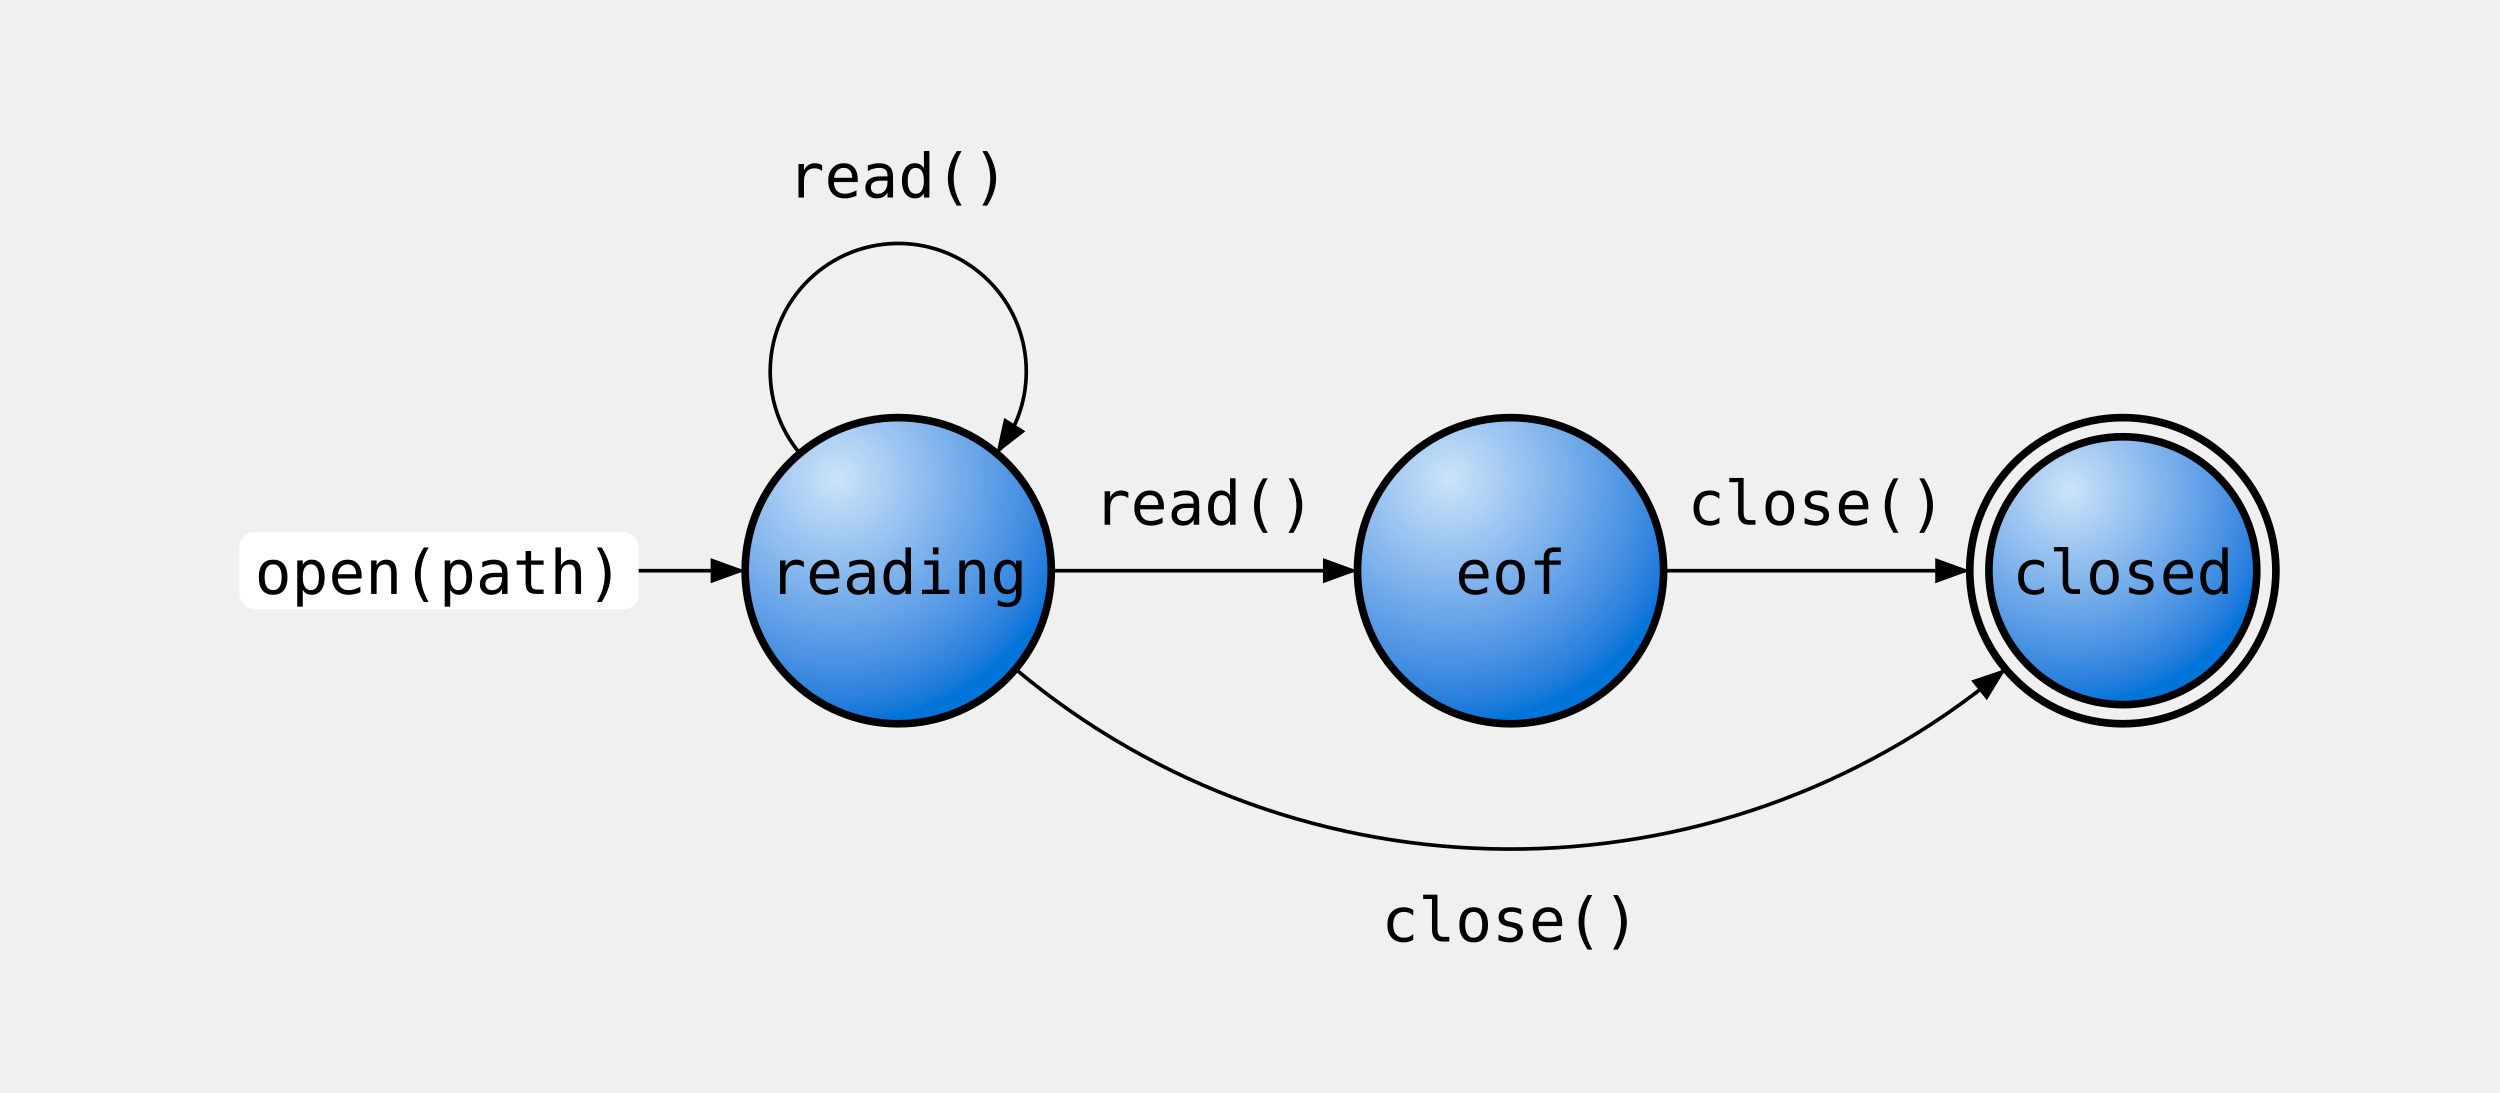
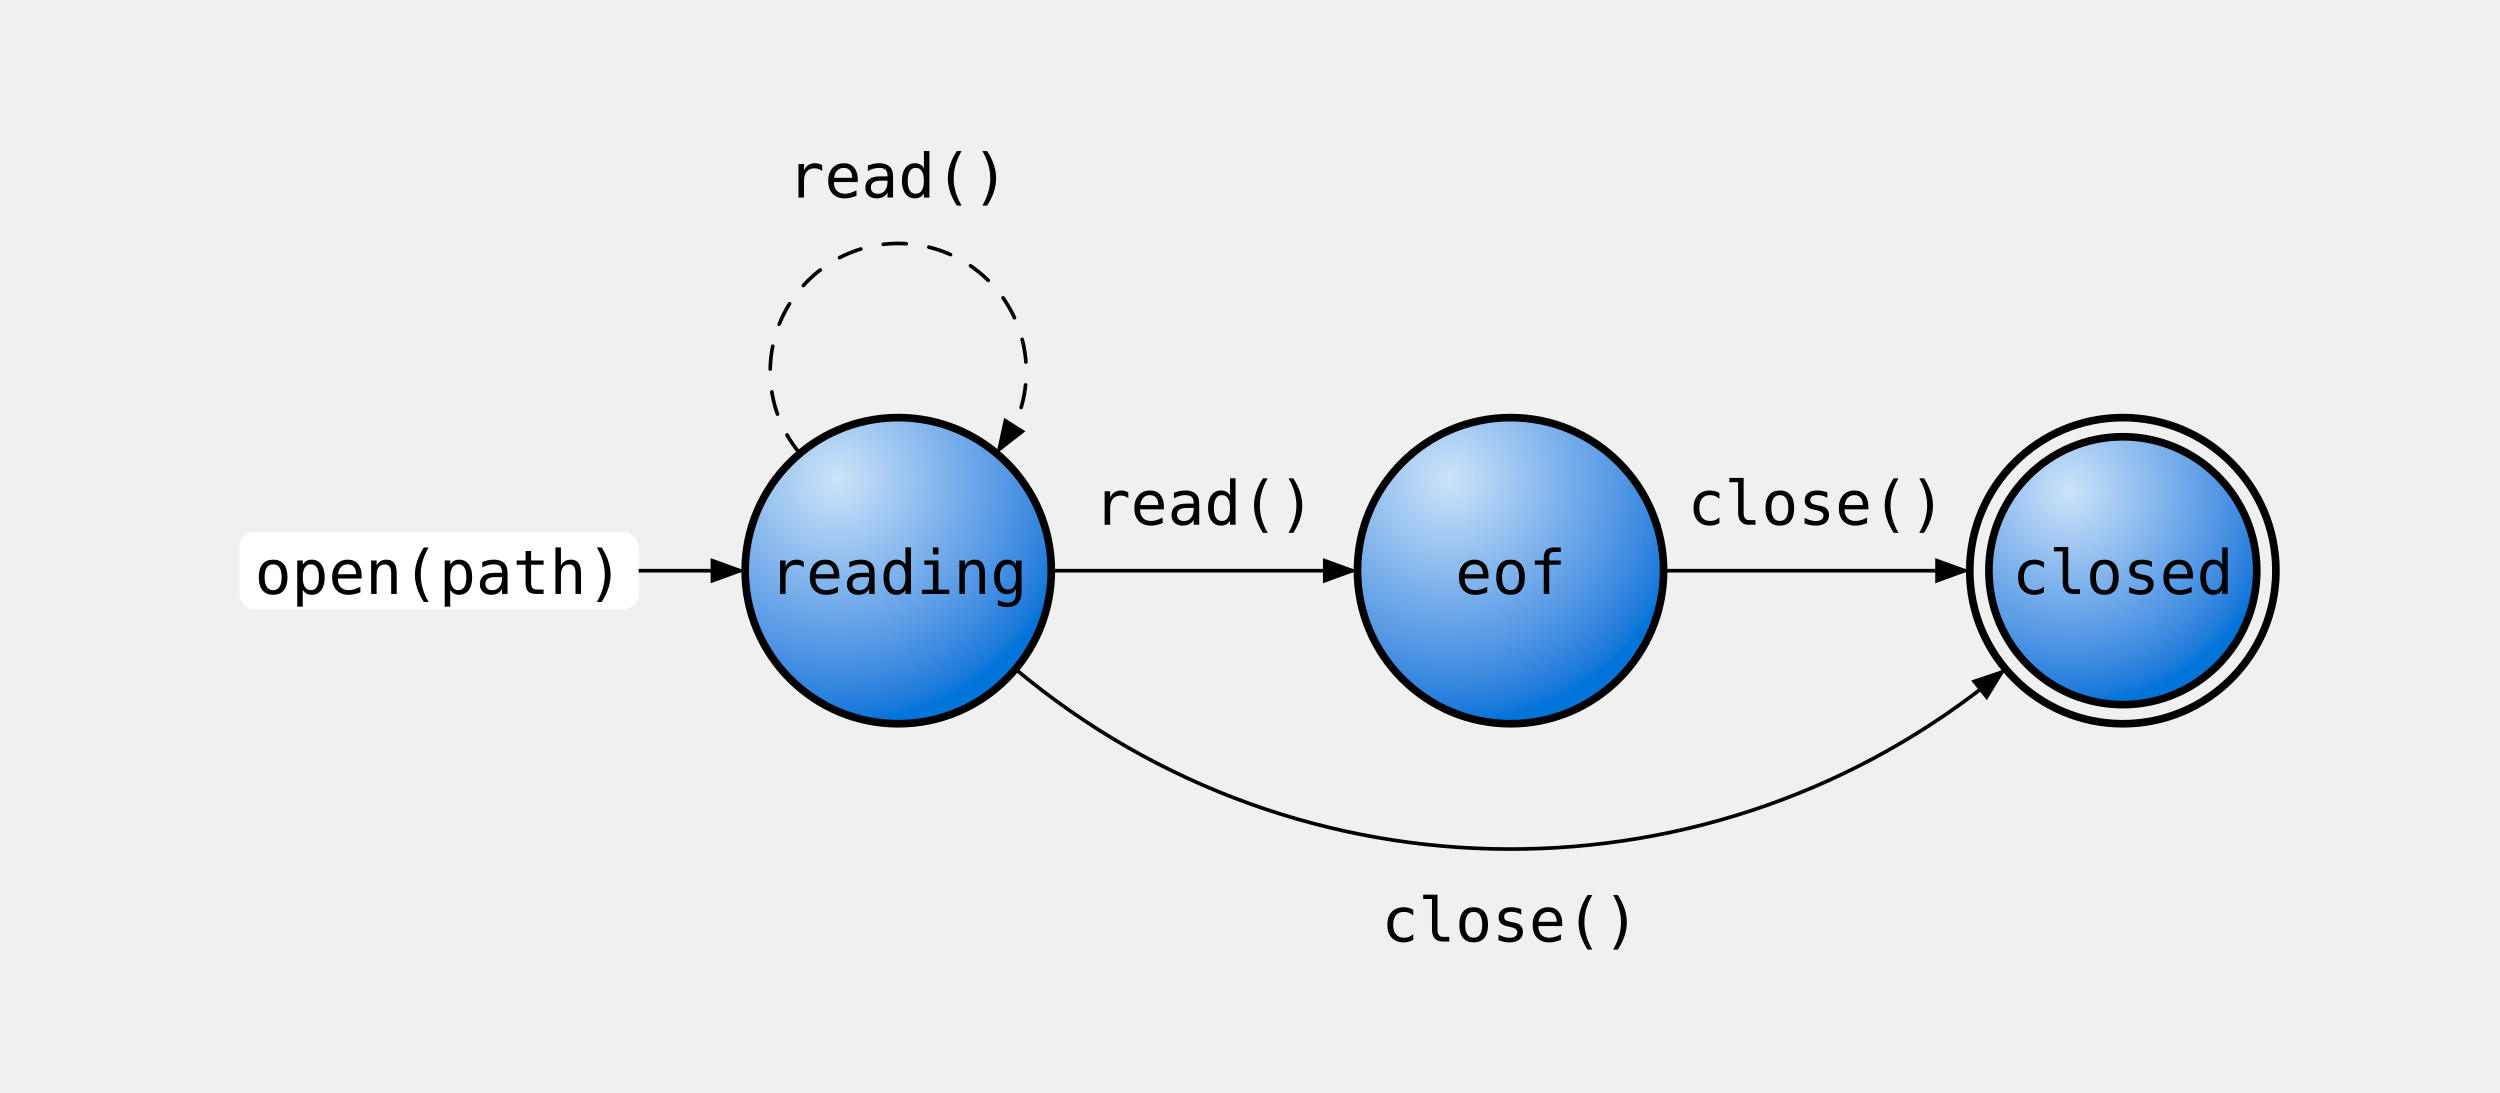
<svg xmlns="http://www.w3.org/2000/svg" xmlns:xlink="http://www.w3.org/1999/xlink" class="typst-doc" viewBox="0 0 587.951 256.94" width="587.951pt" height="256.94pt">
  <g>
    <g transform="translate(11 11)">
      <g class="typst-group">
        <g>
          <g transform="translate(148.9345 61.82622)">
            <g class="typst-group">
              <g transform="matrix(1.8 0 0 1.8 -107.2328 -44.51487)">
                <g transform="translate(0 0)">
                  <g class="typst-group">
                    <g>
                      <g transform="translate(0 0)">
                        <g class="typst-group">
                          <g>
                            <g transform="translate(28.08203 58.83471)">
                              <path class="typst-shape" fill="none" stroke="#000000" stroke-width="0.48" stroke-linecap="round" stroke-linejoin="miter" stroke-miterlimit="4" d="M 0 0 C 0 0 39.298 0 39.298 0 " />
                            </g>
                            <g transform="translate(63.57151 57.19301)">
                              <g class="typst-group">
                                <g>
                                  <g transform="translate(0 0)">
                                    <path class="typst-shape" fill="#000000" d="M 0 3.283 C 0 3.283 4.511 1.642 4.511 1.642 C 4.511 1.642 0 0 0 0 " />
                                  </g>
                                </g>
                              </g>
                            </g>
                            <g transform="translate(0 0)">
                              <g class="typst-group">
                                <g>
                                  <g transform="translate(-0.0000000152425 51.79564)">
                                    <g class="typst-group">
                                      <g>
                                        <g transform="translate(2 2)">
                                          <g class="typst-group">
                                            <g>
                                              <g transform="translate(-0 -0)">
                                                <path class="typst-shape" fill="#ffffff" d="M 0 2 C 0 0.895 0.895 0 2 0 L 50.164 0 C 51.269 0 52.164 0.895 52.164 2 L 52.164 8.078 C 52.164 9.183 51.269 10.078 50.164 10.078 L 2 10.078 C 0.895 10.078 0 9.183 0 8.078 Z " />
                                              </g>
                                              <g transform="translate(2 8.078125)">
                                                <g class="typst-text" transform="scale(1, -1)">
                                                  <use xlink:href="#gDB67CC799B65CF74F6FBBDD0A815E5F1" x="0" fill="#000000" />
                                                  <use xlink:href="#g7518D6E332786E9D0765B316DF5F58B2" x="4.816" fill="#000000" />
                                                  <use xlink:href="#gBAA9D3EC312D8A3ED0BD3BEBC06130DA" x="9.633" fill="#000000" />
                                                  <use xlink:href="#g82A8CBCB303FE416465246ACEA23EC78" x="14.449" fill="#000000" />
                                                  <use xlink:href="#g429F5CF2154CD8A088CCFB4A1DFCF715" x="19.266" fill="#000000" />
                                                  <use xlink:href="#g7518D6E332786E9D0765B316DF5F58B2" x="24.082" fill="#000000" />
                                                  <use xlink:href="#g2C68F359ACA6A387A16415F2380D1134" x="28.898" fill="#000000" />
                                                  <use xlink:href="#g8EBA4E3BAF101C5B460B5363DFB907D7" x="33.715" fill="#000000" />
                                                  <use xlink:href="#g4A84CD2714612B36148FB86B8F719C85" x="38.531" fill="#000000" />
                                                  <use xlink:href="#g98EA37BC9D6ADBD7D77735F8E246202A" x="43.348" fill="#000000" />
                                                </g>
                                              </g>
                                            </g>
                                          </g>
                                        </g>
                                      </g>
                                    </g>
                                  </g>
                                </g>
                              </g>
                            </g>
                            <g transform="translate(108.082 58.83471)">
                              <g class="typst-group">
                                <g>
                                  <g transform="translate(0 0)">
                                    <path class="typst-shape" fill="none" stroke="#000000" stroke-width="0.48" stroke-linecap="round" stroke-linejoin="miter" stroke-miterlimit="4" d="M 0 0 C 0 0 39.298 0 39.298 0 " />
                                  </g>
                                </g>
                              </g>
                            </g>
                            <g transform="translate(143.5715 57.19301)">
                              <g class="typst-group">
                                <g>
                                  <g transform="translate(0 0)">
                                    <path class="typst-shape" fill="#000000" d="M 0 3.283 C 0 3.283 4.511 1.642 4.511 1.642 C 4.511 1.642 0 0 0 0 " />
                                  </g>
                                </g>
                              </g>
                            </g>
                            <g transform="translate(0 0)">
                              <g class="typst-group">
                                <g>
                                  <g transform="translate(109.6328 42.75658)">
                                    <g class="typst-group">
                                      <g>
                                        <g transform="translate(2 2)">
                                          <g class="typst-group">
                                            <g>
                                              <g transform="translate(2 8.078125)">
                                                <g class="typst-text" transform="scale(1, -1)">
                                                  <use xlink:href="#gA5278A98E119E1C03E9DA8AF4D7267F7" x="0" fill="#000000" />
                                                  <use xlink:href="#gBAA9D3EC312D8A3ED0BD3BEBC06130DA" x="4.816" fill="#000000" />
                                                  <use xlink:href="#g2C68F359ACA6A387A16415F2380D1134" x="9.633" fill="#000000" />
                                                  <use xlink:href="#gCDF3175143BF227E404C4629B0606C03" x="14.449" fill="#000000" />
                                                  <use xlink:href="#g429F5CF2154CD8A088CCFB4A1DFCF715" x="19.266" fill="#000000" />
                                                  <use xlink:href="#g98EA37BC9D6ADBD7D77735F8E246202A" x="24.082" fill="#000000" />
                                                </g>
                                              </g>
                                            </g>
                                          </g>
                                        </g>
                                      </g>
                                    </g>
                                  </g>
                                </g>
                              </g>
                            </g>
                            <g transform="translate(188.082 58.83471)">
                              <g class="typst-group">
                                <g>
                                  <g transform="translate(0 0)">
                                    <path class="typst-shape" fill="none" stroke="#000000" stroke-width="0.48" stroke-linecap="round" stroke-linejoin="miter" stroke-miterlimit="4" d="M 0 0 C 0 0 39.298 0 39.298 0 " />
                                  </g>
                                </g>
                              </g>
                            </g>
                            <g transform="translate(223.5715 57.19301)">
                              <g class="typst-group">
                                <g>
                                  <g transform="translate(0 0)">
                                    <path class="typst-shape" fill="#000000" d="M 0 3.283 C 0 3.283 4.511 1.642 4.511 1.642 C 4.511 1.642 0 0 0 0 " />
                                  </g>
                                </g>
                              </g>
                            </g>
                            <g transform="translate(0 0)">
                              <g class="typst-group">
                                <g>
                                  <g transform="translate(187.2246 42.75658)">
                                    <g class="typst-group">
                                      <g>
                                        <g transform="translate(2 2)">
                                          <g class="typst-group">
                                            <g>
                                              <g transform="translate(2 8.078125)">
                                                <g class="typst-text" transform="scale(1, -1)">
                                                  <use xlink:href="#g75DDDB913E4769B9264A100074416C5E" x="0" fill="#000000" />
                                                  <use xlink:href="#g430402DF2C9B59CE19B6A20E0974C3D2" x="4.816" fill="#000000" />
                                                  <use xlink:href="#gDB67CC799B65CF74F6FBBDD0A815E5F1" x="9.633" fill="#000000" />
                                                  <use xlink:href="#g5C55E275A79B3209E010CDDC9392853B" x="14.449" fill="#000000" />
                                                  <use xlink:href="#gBAA9D3EC312D8A3ED0BD3BEBC06130DA" x="19.266" fill="#000000" />
                                                  <use xlink:href="#g429F5CF2154CD8A088CCFB4A1DFCF715" x="24.082" fill="#000000" />
                                                  <use xlink:href="#g98EA37BC9D6ADBD7D77735F8E246202A" x="28.898" fill="#000000" />
                                                </g>
                                              </g>
                                            </g>
                                          </g>
                                        </g>
                                      </g>
                                    </g>
                                  </g>
                                </g>
                              </g>
                            </g>
                            <g transform="translate(71.35218 16.07811)">
                              <g class="typst-group">
                                <g>
                                  <g transform="translate(0 0)">
-                                     <path class="typst-shape" fill="none" stroke="#000000" stroke-width="0.48" stroke-linecap="round" stroke-linejoin="miter" stroke-miterlimit="4" d="M 3.914 27.483 C -1.724 20.764 -1.215 10.831 5.08 4.723 C 5.08 4.723 5.08 4.723 5.08 4.723 C 11.376 -1.385 21.32 -1.594 27.866 4.245 C 27.866 4.245 27.866 4.245 27.866 4.245 C 34.412 10.083 35.337 19.987 29.985 26.937 " />
+                                     <path class="typst-shape" fill="none" stroke="#000000" stroke-width="0.48" stroke-linecap="round" stroke-linejoin="miter" stroke-miterlimit="4" stroke-dashoffset="0" stroke-dasharray="3 3" d="M 3.914 27.483 C -1.724 20.764 -1.215 10.831 5.08 4.723 C 5.08 4.723 5.08 4.723 5.08 4.723 C 11.376 -1.385 21.32 -1.594 27.866 4.245 C 27.866 4.245 27.866 4.245 27.866 4.245 C 34.412 10.083 35.337 19.987 29.985 26.937 " />
                                  </g>
                                </g>
                              </g>
                            </g>
                            <g transform="translate(100.8978 38.87128)">
                              <g class="typst-group">
                                <g>
                                  <g transform="translate(0 0)">
                                    <path class="typst-shape" fill="#000000" d="M 1.021 0 C 1.021 0 0 4.69 0 4.69 C 0 4.69 3.797 1.753 3.797 1.753 " />
                                  </g>
                                </g>
                              </g>
                            </g>
                            <g transform="translate(0 0)">
                              <g class="typst-group">
                                <g>
                                  <g transform="translate(69.63281 -0.0000000493825)">
                                    <g class="typst-group">
                                      <g>
                                        <g transform="translate(2 2)">
                                          <g class="typst-group">
                                            <g>
                                              <g transform="translate(2 8.078125)">
                                                <g class="typst-text" transform="scale(1, -1)">
                                                  <use xlink:href="#gA5278A98E119E1C03E9DA8AF4D7267F7" x="0" fill="#000000" />
                                                  <use xlink:href="#gBAA9D3EC312D8A3ED0BD3BEBC06130DA" x="4.816" fill="#000000" />
                                                  <use xlink:href="#g2C68F359ACA6A387A16415F2380D1134" x="9.633" fill="#000000" />
                                                  <use xlink:href="#gCDF3175143BF227E404C4629B0606C03" x="14.449" fill="#000000" />
                                                  <use xlink:href="#g429F5CF2154CD8A088CCFB4A1DFCF715" x="19.266" fill="#000000" />
                                                  <use xlink:href="#g98EA37BC9D6ADBD7D77735F8E246202A" x="24.082" fill="#000000" />
                                                </g>
                                              </g>
                                            </g>
                                          </g>
                                        </g>
                                      </g>
                                    </g>
                                  </g>
                                </g>
                              </g>
                            </g>
                            <g transform="translate(103.3552 71.65043)">
                              <g class="typst-group">
                                <g>
                                  <g transform="translate(0 0)">
                                    <path class="typst-shape" fill="none" stroke="#000000" stroke-width="0.48" stroke-linecap="round" stroke-linejoin="miter" stroke-miterlimit="4" d="M 0 0 C 37.232 31.241 91.466 31.43 128.915 0.449 " />
                                  </g>
                                </g>
                              </g>
                            </g>
                            <g transform="translate(228.2627 71.65043)">
                              <g class="typst-group">
                                <g>
                                  <g transform="translate(0 0)">
                                    <path class="typst-shape" fill="#000000" d="M 2.054 4.102 C 2.054 4.102 4.546 0 4.546 0 C 4.546 0 0 1.54 0 1.54 " />
                                  </g>
                                </g>
                              </g>
                            </g>
                            <g transform="translate(0 0)">
                              <g class="typst-group">
                                <g>
                                  <g transform="translate(147.2246 97.20906)">
                                    <g class="typst-group">
                                      <g>
                                        <g transform="translate(2 2)">
                                          <g class="typst-group">
                                            <g>
                                              <g transform="translate(2 8.078125)">
                                                <g class="typst-text" transform="scale(1, -1)">
                                                  <use xlink:href="#g75DDDB913E4769B9264A100074416C5E" x="0" fill="#000000" />
                                                  <use xlink:href="#g430402DF2C9B59CE19B6A20E0974C3D2" x="4.816" fill="#000000" />
                                                  <use xlink:href="#gDB67CC799B65CF74F6FBBDD0A815E5F1" x="9.633" fill="#000000" />
                                                  <use xlink:href="#g5C55E275A79B3209E010CDDC9392853B" x="14.449" fill="#000000" />
                                                  <use xlink:href="#gBAA9D3EC312D8A3ED0BD3BEBC06130DA" x="19.266" fill="#000000" />
                                                  <use xlink:href="#g429F5CF2154CD8A088CCFB4A1DFCF715" x="24.082" fill="#000000" />
                                                  <use xlink:href="#g98EA37BC9D6ADBD7D77735F8E246202A" x="28.898" fill="#000000" />
                                                </g>
                                              </g>
                                            </g>
                                          </g>
                                        </g>
                                      </g>
                                    </g>
                                  </g>
                                </g>
                              </g>
                            </g>
                            <g transform="translate(68.08203 38.83471)">
                              <g class="typst-group">
                                <g>
                                  <g transform="translate(0 0)">
                                    <path class="typst-shape" fill="url(#g38697BF2FC2F85AECF246265B1E4C964)" stroke="#000000" stroke-width="1" stroke-linecap="butt" stroke-linejoin="miter" stroke-miterlimit="4" d="M 20 0 C 31.036 0 40 8.964 40 20 C 40 20 40 20 40 20 C 40 31.036 31.036 40 20 40 C 20 40 20 40 20 40 C 8.964 40 0 31.036 0 20 C 0 20 0 20 0 20 C 0 8.964 8.964 0 20 0 C 20 0 20 0 20 0 Z " />
                                  </g>
                                </g>
                              </g>
                            </g>
                            <g transform="translate(0 0)">
                              <g class="typst-group">
                                <g>
                                  <g transform="translate(74.08203 44.83471)">
                                    <g class="typst-group">
                                      <g>
                                        <g transform="translate(0 0)">
                                          <g class="typst-group">
                                            <g>
                                              <g transform="translate(-2.857422 17.03906)">
                                                <g class="typst-text" transform="scale(1, -1)">
                                                  <use xlink:href="#gA5278A98E119E1C03E9DA8AF4D7267F7" x="0" fill="#000000" />
                                                  <use xlink:href="#gBAA9D3EC312D8A3ED0BD3BEBC06130DA" x="4.816" fill="#000000" />
                                                  <use xlink:href="#g2C68F359ACA6A387A16415F2380D1134" x="9.633" fill="#000000" />
                                                  <use xlink:href="#gCDF3175143BF227E404C4629B0606C03" x="14.449" fill="#000000" />
                                                  <use xlink:href="#g80073B4D17E02A84E034D32451D8EC77" x="19.266" fill="#000000" />
                                                  <use xlink:href="#g82A8CBCB303FE416465246ACEA23EC78" x="24.082" fill="#000000" />
                                                  <use xlink:href="#g552C5BDF3CF07D970D5D220C4243A9FF" x="28.898" fill="#000000" />
                                                </g>
                                              </g>
                                            </g>
                                          </g>
                                        </g>
                                      </g>
                                    </g>
                                  </g>
                                </g>
                              </g>
                            </g>
                            <g transform="translate(148.082 38.83471)">
                              <g class="typst-group">
                                <g>
                                  <g transform="translate(0 0)">
                                    <path class="typst-shape" fill="url(#g5E9BDE41D3CCC5A0C43C746B9B8C7D79)" stroke="#000000" stroke-width="1" stroke-linecap="butt" stroke-linejoin="miter" stroke-miterlimit="4" d="M 20 0 C 31.036 0 40 8.964 40 20 C 40 20 40 20 40 20 C 40 31.036 31.036 40 20 40 C 20 40 20 40 20 40 C 8.964 40 0 31.036 0 20 C 0 20 0 20 0 20 C 0 8.964 8.964 0 20 0 C 20 0 20 0 20 0 Z " />
                                  </g>
                                </g>
                              </g>
                            </g>
                            <g transform="translate(0 0)">
                              <g class="typst-group">
                                <g>
                                  <g transform="translate(154.082 44.83471)">
                                    <g class="typst-group">
                                      <g>
                                        <g transform="translate(0 0)">
                                          <g class="typst-group">
                                            <g>
                                              <g transform="translate(6.775391 17.03906)">
                                                <g class="typst-text" transform="scale(1, -1)">
                                                  <use xlink:href="#gBAA9D3EC312D8A3ED0BD3BEBC06130DA" x="0" fill="#000000" />
                                                  <use xlink:href="#gDB67CC799B65CF74F6FBBDD0A815E5F1" x="4.816" fill="#000000" />
                                                  <use xlink:href="#g1731CBF9241372BD2D18D5BF49B8BBE5" x="9.633" fill="#000000" />
                                                </g>
                                              </g>
                                            </g>
                                          </g>
                                        </g>
                                      </g>
                                    </g>
                                  </g>
                                </g>
                              </g>
                            </g>
                            <g transform="translate(230.582 41.33471)">
                              <g class="typst-group">
                                <g>
                                  <g transform="translate(0 0)">
                                    <path class="typst-shape" fill="url(#g9C5653677770B26ECF3489C7EFFABE11)" stroke="#000000" stroke-width="1" stroke-linecap="butt" stroke-linejoin="miter" stroke-miterlimit="4" d="M 17.5 0 C 27.156 0 35 7.844 35 17.5 C 35 17.5 35 17.5 35 17.5 C 35 27.156 27.156 35 17.5 35 C 17.5 35 17.5 35 17.5 35 C 7.844 35 0 27.156 0 17.5 C 0 17.5 0 17.5 0 17.5 C 0 7.844 7.844 0 17.5 0 C 17.5 0 17.5 0 17.5 0 Z " />
                                  </g>
                                </g>
                              </g>
                            </g>
                            <g transform="translate(228.082 38.83471)">
                              <g class="typst-group">
                                <g>
                                  <g transform="translate(0 0)">
                                    <path class="typst-shape" fill="none" stroke="#000000" stroke-width="1" stroke-linecap="butt" stroke-linejoin="miter" stroke-miterlimit="4" d="M 20 0 C 31.036 0 40 8.964 40 20 C 40 20 40 20 40 20 C 40 31.036 31.036 40 20 40 C 20 40 20 40 20 40 C 8.964 40 0 31.036 0 20 C 0 20 0 20 0 20 C 0 8.964 8.964 0 20 0 C 20 0 20 0 20 0 Z " />
                                  </g>
                                </g>
                              </g>
                            </g>
                            <g transform="translate(0 0)">
                              <g class="typst-group">
                                <g>
                                  <g transform="translate(234.082 44.83471)">
                                    <g class="typst-group">
                                      <g>
                                        <g transform="translate(0 0)">
                                          <g class="typst-group">
                                            <g>
                                              <g transform="translate(-0.4492188 17.03906)">
                                                <g class="typst-text" transform="scale(1, -1)">
                                                  <use xlink:href="#g75DDDB913E4769B9264A100074416C5E" x="0" fill="#000000" />
                                                  <use xlink:href="#g430402DF2C9B59CE19B6A20E0974C3D2" x="4.816" fill="#000000" />
                                                  <use xlink:href="#gDB67CC799B65CF74F6FBBDD0A815E5F1" x="9.633" fill="#000000" />
                                                  <use xlink:href="#g5C55E275A79B3209E010CDDC9392853B" x="14.449" fill="#000000" />
                                                  <use xlink:href="#gBAA9D3EC312D8A3ED0BD3BEBC06130DA" x="19.266" fill="#000000" />
                                                  <use xlink:href="#gCDF3175143BF227E404C4629B0606C03" x="24.082" fill="#000000" />
                                                </g>
                                              </g>
                                            </g>
                                          </g>
                                        </g>
                                      </g>
                                    </g>
                                  </g>
                                </g>
                              </g>
                            </g>
                          </g>
                        </g>
                      </g>
                    </g>
                  </g>
                </g>
              </g>
            </g>
          </g>
        </g>
      </g>
    </g>
  </g>
  <defs id="glyph">
    <symbol id="gDB67CC799B65CF74F6FBBDD0A815E5F1" overflow="visible">
      <path d="M 2.406 3.871 Q 1.859 3.871 1.578 3.445 Q 1.297 3.02 1.297 2.184 Q 1.297 1.352 1.578 0.924 Q 1.859 0.496 2.406 0.496 Q 2.957 0.496 3.238 0.924 Q 3.52 1.352 3.52 2.184 Q 3.52 3.02 3.238 3.445 Q 2.957 3.871 2.406 3.871 Z M 2.406 4.48 Q 3.316 4.48 3.799 3.891 Q 4.281 3.301 4.281 2.184 Q 4.281 1.062 3.801 0.475 Q 3.32 -0.113 2.406 -0.113 Q 1.496 -0.113 1.016 0.475 Q 0.535 1.062 0.535 2.184 Q 0.535 3.301 1.016 3.891 Q 1.496 4.48 2.406 4.48 Z " />
    </symbol>
    <symbol id="g7518D6E332786E9D0765B316DF5F58B2" overflow="visible">
      <path d="M 1.465 0.551 L 1.465 -1.664 L 0.742 -1.664 L 0.742 4.375 L 1.465 4.375 L 1.465 3.816 Q 1.645 4.141 1.943 4.311 Q 2.242 4.48 2.633 4.48 Q 3.426 4.48 3.877 3.867 Q 4.328 3.254 4.328 2.168 Q 4.328 1.102 3.875 0.494 Q 3.422 -0.113 2.633 -0.113 Q 2.234 -0.113 1.936 0.057 Q 1.637 0.227 1.465 0.551 Z M 3.574 2.184 Q 3.574 3.02 3.311 3.445 Q 3.047 3.871 2.527 3.871 Q 2.004 3.871 1.734 3.443 Q 1.465 3.016 1.465 2.184 Q 1.465 1.355 1.734 0.926 Q 2.004 0.496 2.527 0.496 Q 3.047 0.496 3.311 0.922 Q 3.574 1.348 3.574 2.184 Z " />
    </symbol>
    <symbol id="gBAA9D3EC312D8A3ED0BD3BEBC06130DA" overflow="visible">
      <path d="M 4.344 2.367 L 4.344 2.016 L 1.23 2.016 L 1.23 1.992 Q 1.23 1.277 1.604 0.887 Q 1.977 0.496 2.656 0.496 Q 3 0.496 3.375 0.605 Q 3.75 0.715 4.176 0.938 L 4.176 0.223 Q 3.766 0.055 3.385 -0.029 Q 3.004 -0.113 2.648 -0.113 Q 1.629 -0.113 1.055 0.498 Q 0.48 1.109 0.48 2.184 Q 0.48 3.23 1.043 3.855 Q 1.605 4.48 2.543 4.48 Q 3.379 4.48 3.861 3.914 Q 4.344 3.348 4.344 2.367 Z M 3.625 2.578 Q 3.609 3.211 3.326 3.541 Q 3.043 3.871 2.512 3.871 Q 1.992 3.871 1.656 3.527 Q 1.32 3.184 1.258 2.574 L 3.625 2.578 Z " />
    </symbol>
    <symbol id="g82A8CBCB303FE416465246ACEA23EC78" overflow="visible">
      <path d="M 4.105 2.711 L 4.105 0 L 3.383 0 L 3.383 2.711 Q 3.383 3.301 3.176 3.578 Q 2.969 3.855 2.527 3.855 Q 2.023 3.855 1.752 3.498 Q 1.48 3.141 1.48 2.473 L 1.48 0 L 0.762 0 L 0.762 4.375 L 1.48 4.375 L 1.48 3.719 Q 1.672 4.094 2 4.287 Q 2.328 4.48 2.777 4.48 Q 3.445 4.48 3.775 4.041 Q 4.105 3.602 4.105 2.711 Z " />
    </symbol>
    <symbol id="g429F5CF2154CD8A088CCFB4A1DFCF715" overflow="visible">
      <path d="M 3.457 6.07 Q 2.938 5.18 2.682 4.295 Q 2.426 3.41 2.426 2.512 Q 2.426 1.617 2.682 0.73 Q 2.938 -0.156 3.457 -1.055 L 2.832 -1.055 Q 2.242 -0.125 1.953 0.756 Q 1.664 1.637 1.664 2.512 Q 1.664 3.383 1.953 4.266 Q 2.242 5.148 2.832 6.07 L 3.457 6.07 Z " />
    </symbol>
    <symbol id="g2C68F359ACA6A387A16415F2380D1134" overflow="visible">
      <path d="M 2.742 2.199 L 2.504 2.199 Q 1.875 2.199 1.557 1.979 Q 1.238 1.758 1.238 1.32 Q 1.238 0.926 1.477 0.707 Q 1.715 0.488 2.137 0.488 Q 2.73 0.488 3.07 0.9 Q 3.41 1.312 3.414 2.039 L 3.414 2.199 L 2.742 2.199 Z M 4.137 2.496 L 4.137 0 L 3.414 0 L 3.414 0.648 Q 3.184 0.258 2.834 0.072 Q 2.484 -0.113 1.984 -0.113 Q 1.316 -0.113 0.918 0.264 Q 0.52 0.641 0.52 1.273 Q 0.52 2.004 1.01 2.383 Q 1.5 2.762 2.449 2.762 L 3.414 2.762 L 3.414 2.875 Q 3.41 3.398 3.148 3.635 Q 2.887 3.871 2.312 3.871 Q 1.945 3.871 1.57 3.766 Q 1.195 3.66 0.84 3.457 L 0.84 4.176 Q 1.238 4.328 1.604 4.404 Q 1.969 4.48 2.312 4.48 Q 2.855 4.48 3.24 4.32 Q 3.625 4.16 3.863 3.84 Q 4.012 3.645 4.074 3.357 Q 4.137 3.07 4.137 2.496 Z " />
    </symbol>
    <symbol id="g8EBA4E3BAF101C5B460B5363DFB907D7" overflow="visible">
      <path d="M 2.398 5.617 L 2.398 4.375 L 4.031 4.375 L 4.031 3.816 L 2.398 3.816 L 2.398 1.441 Q 2.398 0.957 2.582 0.766 Q 2.766 0.574 3.223 0.574 L 4.031 0.574 L 4.031 0 L 3.152 0 Q 2.344 0 2.012 0.324 Q 1.68 0.648 1.68 1.441 L 1.68 3.816 L 0.512 3.816 L 0.512 4.375 L 1.68 4.375 L 1.68 5.617 L 2.398 5.617 Z " />
    </symbol>
    <symbol id="g4A84CD2714612B36148FB86B8F719C85" overflow="visible">
      <path d="M 4.105 2.711 L 4.105 0 L 3.383 0 L 3.383 2.711 Q 3.383 3.301 3.176 3.578 Q 2.969 3.855 2.527 3.855 Q 2.023 3.855 1.752 3.498 Q 1.48 3.141 1.48 2.473 L 1.48 0 L 0.762 0 L 0.762 6.078 L 1.48 6.078 L 1.48 3.719 Q 1.672 4.094 2 4.287 Q 2.328 4.48 2.777 4.48 Q 3.445 4.48 3.775 4.041 Q 4.105 3.602 4.105 2.711 Z " />
    </symbol>
    <symbol id="g98EA37BC9D6ADBD7D77735F8E246202A" overflow="visible">
      <path d="M 1.359 6.07 L 1.984 6.07 Q 2.574 5.148 2.863 4.266 Q 3.152 3.383 3.152 2.512 Q 3.152 1.633 2.863 0.75 Q 2.574 -0.133 1.984 -1.055 L 1.359 -1.055 Q 1.879 -0.148 2.135 0.738 Q 2.391 1.625 2.391 2.512 Q 2.391 3.402 2.135 4.289 Q 1.879 5.176 1.359 6.07 Z " />
    </symbol>
    <symbol id="gA5278A98E119E1C03E9DA8AF4D7267F7" overflow="visible">
      <path d="M 4.512 3.473 Q 4.281 3.652 4.043 3.734 Q 3.805 3.816 3.52 3.816 Q 2.848 3.816 2.492 3.395 Q 2.137 2.973 2.137 2.176 L 2.137 0 L 1.414 0 L 1.414 4.375 L 2.137 4.375 L 2.137 3.52 Q 2.316 3.984 2.689 4.232 Q 3.062 4.48 3.574 4.48 Q 3.84 4.48 4.07 4.414 Q 4.301 4.348 4.512 4.207 L 4.512 3.473 Z " />
    </symbol>
    <symbol id="gCDF3175143BF227E404C4629B0606C03" overflow="visible">
      <path d="M 3.352 3.816 L 3.352 6.078 L 4.07 6.078 L 4.07 0 L 3.352 0 L 3.352 0.551 Q 3.172 0.227 2.873 0.057 Q 2.574 -0.113 2.184 -0.113 Q 1.391 -0.113 0.936 0.502 Q 0.48 1.117 0.48 2.199 Q 0.48 3.266 0.938 3.873 Q 1.395 4.48 2.184 4.48 Q 2.578 4.48 2.879 4.311 Q 3.18 4.141 3.352 3.816 Z M 1.238 2.184 Q 1.238 1.348 1.504 0.922 Q 1.77 0.496 2.289 0.496 Q 2.809 0.496 3.08 0.926 Q 3.352 1.355 3.352 2.184 Q 3.352 3.016 3.08 3.443 Q 2.809 3.871 2.289 3.871 Q 1.77 3.871 1.504 3.445 Q 1.238 3.02 1.238 2.184 Z " />
    </symbol>
    <symbol id="g75DDDB913E4769B9264A100074416C5E" overflow="visible">
      <path d="M 4.145 0.223 Q 3.855 0.055 3.549 -0.029 Q 3.242 -0.113 2.922 -0.113 Q 1.906 -0.113 1.334 0.496 Q 0.762 1.105 0.762 2.184 Q 0.762 3.262 1.334 3.871 Q 1.906 4.48 2.922 4.48 Q 3.238 4.48 3.539 4.398 Q 3.84 4.316 4.145 4.145 L 4.145 3.391 Q 3.859 3.645 3.572 3.758 Q 3.285 3.871 2.922 3.871 Q 2.246 3.871 1.883 3.434 Q 1.52 2.996 1.52 2.184 Q 1.52 1.375 1.885 0.936 Q 2.25 0.496 2.922 0.496 Q 3.297 0.496 3.594 0.611 Q 3.891 0.727 4.145 0.969 L 4.145 0.223 Z " />
    </symbol>
    <symbol id="g430402DF2C9B59CE19B6A20E0974C3D2" overflow="visible">
      <path d="M 2.496 1.586 Q 2.496 1.102 2.674 0.855 Q 2.852 0.609 3.199 0.609 L 4.039 0.609 L 4.039 0 L 3.129 0 Q 2.484 0 2.131 0.414 Q 1.777 0.828 1.777 1.586 L 1.777 5.559 L 0.625 5.559 L 0.625 6.121 L 2.496 6.121 L 2.496 1.586 Z " />
    </symbol>
    <symbol id="g5C55E275A79B3209E010CDDC9392853B" overflow="visible">
      <path d="M 3.801 4.223 L 3.801 3.52 Q 3.492 3.699 3.18 3.789 Q 2.867 3.879 2.543 3.879 Q 2.055 3.879 1.814 3.721 Q 1.574 3.562 1.574 3.238 Q 1.574 2.945 1.754 2.801 Q 1.934 2.656 2.648 2.52 L 2.938 2.465 Q 3.473 2.363 3.748 2.059 Q 4.023 1.754 4.023 1.266 Q 4.023 0.617 3.562 0.252 Q 3.102 -0.113 2.281 -0.113 Q 1.957 -0.113 1.602 -0.045 Q 1.246 0.023 0.832 0.16 L 0.832 0.902 Q 1.234 0.695 1.602 0.592 Q 1.969 0.488 2.297 0.488 Q 2.773 0.488 3.035 0.682 Q 3.297 0.875 3.297 1.223 Q 3.297 1.723 2.34 1.914 L 2.309 1.922 L 2.039 1.977 Q 1.418 2.098 1.133 2.385 Q 0.848 2.672 0.848 3.168 Q 0.848 3.797 1.273 4.139 Q 1.699 4.48 2.488 4.48 Q 2.84 4.48 3.164 4.416 Q 3.488 4.352 3.801 4.223 Z " />
    </symbol>
    <symbol id="g80073B4D17E02A84E034D32451D8EC77" overflow="visible">
      <path d="M 1 4.375 L 2.84 4.375 L 2.84 0.559 L 4.266 0.559 L 4.266 0 L 0.695 0 L 0.695 0.559 L 2.121 0.559 L 2.121 3.816 L 1 3.816 L 1 4.375 Z M 2.121 6.078 L 2.84 6.078 L 2.84 5.168 L 2.121 5.168 L 2.121 6.078 Z " />
    </symbol>
    <symbol id="g552C5BDF3CF07D970D5D220C4243A9FF" overflow="visible">
      <path d="M 3.352 2.223 Q 3.352 3.031 3.088 3.451 Q 2.824 3.871 2.32 3.871 Q 1.793 3.871 1.516 3.451 Q 1.238 3.031 1.238 2.223 Q 1.238 1.414 1.518 0.99 Q 1.797 0.566 2.328 0.566 Q 2.824 0.566 3.088 0.992 Q 3.352 1.418 3.352 2.223 Z M 4.07 0.281 Q 4.07 -0.703 3.605 -1.211 Q 3.141 -1.719 2.238 -1.719 Q 1.941 -1.719 1.617 -1.664 Q 1.293 -1.609 0.969 -1.504 L 0.969 -0.793 Q 1.352 -0.973 1.664 -1.059 Q 1.977 -1.145 2.238 -1.145 Q 2.82 -1.145 3.086 -0.828 Q 3.352 -0.512 3.352 0.176 L 3.352 0.207 L 3.352 0.695 Q 3.18 0.328 2.883 0.148 Q 2.586 -0.031 2.16 -0.031 Q 1.395 -0.031 0.938 0.582 Q 0.48 1.195 0.48 2.223 Q 0.48 3.254 0.938 3.867 Q 1.395 4.48 2.16 4.48 Q 2.582 4.48 2.875 4.312 Q 3.168 4.145 3.352 3.793 L 3.352 4.359 L 4.07 4.359 L 4.07 0.281 Z " />
    </symbol>
    <symbol id="g1731CBF9241372BD2D18D5BF49B8BBE5" overflow="visible">
      <path d="M 4.152 6.078 L 4.152 5.48 L 3.336 5.48 Q 2.949 5.48 2.799 5.322 Q 2.648 5.164 2.648 4.762 L 2.648 4.375 L 4.152 4.375 L 4.152 3.816 L 2.648 3.816 L 2.648 0 L 1.93 0 L 1.93 3.816 L 0.762 3.816 L 0.762 4.375 L 1.93 4.375 L 1.93 4.68 Q 1.93 5.398 2.26 5.738 Q 2.59 6.078 3.289 6.078 L 4.152 6.078 Z " />
    </symbol>
  </defs>
  <defs id="gradients">
    <radialGradient id="f4A60985A84042CEFAC936CBCCE7896D0" spreadMethod="pad" gradientUnits="userSpaceOnUse" cx="0.3" cy="0.2" r="0.8" fx="0.3" fy="0.2" fr="0">
      <stop offset="0%" stop-color="#cce3f7" />
      <stop offset="0.79%" stop-color="#cbe2f7" />
      <stop offset="1.57%" stop-color="#c9e2f7" />
      <stop offset="2.36%" stop-color="#c8e1f7" />
      <stop offset="3.15%" stop-color="#c7e0f7" />
      <stop offset="3.94%" stop-color="#c5dff7" />
      <stop offset="4.72%" stop-color="#c4def6" />
      <stop offset="5.51%" stop-color="#c3ddf6" />
      <stop offset="6.3%" stop-color="#c1dcf6" />
      <stop offset="7.09%" stop-color="#c0dcf6" />
      <stop offset="7.87%" stop-color="#bedbf6" />
      <stop offset="8.66%" stop-color="#bddaf6" />
      <stop offset="9.45%" stop-color="#bcd9f5" />
      <stop offset="10.24%" stop-color="#bad8f5" />
      <stop offset="11.02%" stop-color="#b9d7f5" />
      <stop offset="11.81%" stop-color="#b8d6f5" />
      <stop offset="12.6%" stop-color="#b6d6f5" />
      <stop offset="13.39%" stop-color="#b5d5f4" />
      <stop offset="14.17%" stop-color="#b4d4f4" />
      <stop offset="14.96%" stop-color="#b2d3f4" />
      <stop offset="15.75%" stop-color="#b1d2f4" />
      <stop offset="16.54%" stop-color="#b0d1f4" />
      <stop offset="17.32%" stop-color="#aed1f4" />
      <stop offset="18.11%" stop-color="#add0f3" />
      <stop offset="18.9%" stop-color="#accff3" />
      <stop offset="19.69%" stop-color="#aacef3" />
      <stop offset="20.47%" stop-color="#a9cdf3" />
      <stop offset="21.26%" stop-color="#a8ccf3" />
      <stop offset="22.05%" stop-color="#a6cbf2" />
      <stop offset="22.83%" stop-color="#a5cbf2" />
      <stop offset="23.62%" stop-color="#a3caf2" />
      <stop offset="24.41%" stop-color="#a2c9f2" />
      <stop offset="25.2%" stop-color="#a1c8f2" />
      <stop offset="25.98%" stop-color="#9fc7f1" />
      <stop offset="26.77%" stop-color="#9ec6f1" />
      <stop offset="27.56%" stop-color="#9dc5f1" />
      <stop offset="28.35%" stop-color="#9bc5f1" />
      <stop offset="29.13%" stop-color="#9ac4f1" />
      <stop offset="29.92%" stop-color="#99c3f0" />
      <stop offset="30.71%" stop-color="#97c2f0" />
      <stop offset="31.5%" stop-color="#96c1f0" />
      <stop offset="32.28%" stop-color="#95c0f0" />
      <stop offset="33.07%" stop-color="#93bfef" />
      <stop offset="33.86%" stop-color="#92bfef" />
      <stop offset="34.65%" stop-color="#91beef" />
      <stop offset="35.43%" stop-color="#8fbdef" />
      <stop offset="36.22%" stop-color="#8ebcef" />
      <stop offset="37.01%" stop-color="#8dbbee" />
      <stop offset="37.8%" stop-color="#8bbaee" />
      <stop offset="38.58%" stop-color="#8ab9ee" />
      <stop offset="39.37%" stop-color="#88b9ee" />
      <stop offset="40.16%" stop-color="#87b8ed" />
      <stop offset="40.94%" stop-color="#86b7ed" />
      <stop offset="41.73%" stop-color="#84b6ed" />
      <stop offset="42.52%" stop-color="#83b5ed" />
      <stop offset="43.31%" stop-color="#82b4ed" />
      <stop offset="44.09%" stop-color="#80b3ec" />
      <stop offset="44.88%" stop-color="#7fb3ec" />
      <stop offset="45.67%" stop-color="#7eb2ec" />
      <stop offset="46.46%" stop-color="#7cb1ec" />
      <stop offset="47.24%" stop-color="#7bb0eb" />
      <stop offset="48.03%" stop-color="#7aafeb" />
      <stop offset="48.82%" stop-color="#78aeeb" />
      <stop offset="49.61%" stop-color="#77adeb" />
      <stop offset="50.39%" stop-color="#75adea" />
      <stop offset="51.18%" stop-color="#74acea" />
      <stop offset="51.97%" stop-color="#73abea" />
      <stop offset="52.76%" stop-color="#71aaea" />
      <stop offset="53.54%" stop-color="#70a9e9" />
      <stop offset="54.33%" stop-color="#6ea8e9" />
      <stop offset="55.12%" stop-color="#6da7e9" />
      <stop offset="55.91%" stop-color="#6ca6e9" />
      <stop offset="56.69%" stop-color="#6aa6e8" />
      <stop offset="57.48%" stop-color="#69a5e8" />
      <stop offset="58.27%" stop-color="#68a4e8" />
      <stop offset="59.06%" stop-color="#66a3e8" />
      <stop offset="59.84%" stop-color="#65a2e7" />
      <stop offset="60.63%" stop-color="#63a1e7" />
      <stop offset="61.42%" stop-color="#62a0e7" />
      <stop offset="62.2%" stop-color="#609fe7" />
      <stop offset="62.99%" stop-color="#5f9fe6" />
      <stop offset="63.78%" stop-color="#5e9ee6" />
      <stop offset="64.57%" stop-color="#5c9de6" />
      <stop offset="65.35%" stop-color="#5b9ce6" />
      <stop offset="66.14%" stop-color="#599be5" />
      <stop offset="66.93%" stop-color="#589ae5" />
      <stop offset="67.72%" stop-color="#5699e5" />
      <stop offset="68.5%" stop-color="#5598e5" />
      <stop offset="69.29%" stop-color="#5498e4" />
      <stop offset="70.08%" stop-color="#5297e4" />
      <stop offset="70.87%" stop-color="#5196e4" />
      <stop offset="71.65%" stop-color="#4f95e3" />
      <stop offset="72.44%" stop-color="#4e94e3" />
      <stop offset="73.23%" stop-color="#4c93e3" />
      <stop offset="74.02%" stop-color="#4b92e3" />
      <stop offset="74.8%" stop-color="#4991e2" />
      <stop offset="75.59%" stop-color="#4890e2" />
      <stop offset="76.38%" stop-color="#4690e2" />
      <stop offset="77.17%" stop-color="#448fe2" />
      <stop offset="77.95%" stop-color="#438ee1" />
      <stop offset="78.74%" stop-color="#418de1" />
      <stop offset="79.53%" stop-color="#408ce1" />
      <stop offset="80.31%" stop-color="#3e8be0" />
      <stop offset="81.1%" stop-color="#3c8ae0" />
      <stop offset="81.89%" stop-color="#3b89e0" />
      <stop offset="82.68%" stop-color="#3988e0" />
      <stop offset="83.46%" stop-color="#3787df" />
      <stop offset="84.25%" stop-color="#3687df" />
      <stop offset="85.04%" stop-color="#3486df" />
      <stop offset="85.83%" stop-color="#3285de" />
      <stop offset="86.61%" stop-color="#3084de" />
      <stop offset="87.4%" stop-color="#2e83de" />
      <stop offset="88.19%" stop-color="#2d82de" />
      <stop offset="88.98%" stop-color="#2b81dd" />
      <stop offset="89.76%" stop-color="#2980dd" />
      <stop offset="90.55%" stop-color="#267fdd" />
      <stop offset="91.34%" stop-color="#247edc" />
      <stop offset="92.13%" stop-color="#227ddc" />
      <stop offset="92.91%" stop-color="#207cdc" />
      <stop offset="93.7%" stop-color="#1d7bdb" />
      <stop offset="94.49%" stop-color="#1b7bdb" />
      <stop offset="95.28%" stop-color="#187adb" />
      <stop offset="96.06%" stop-color="#1579db" />
      <stop offset="96.85%" stop-color="#1278da" />
      <stop offset="97.64%" stop-color="#0e77da" />
      <stop offset="98.43%" stop-color="#0a76da" />
      <stop offset="99.21%" stop-color="#0575d9" />
      <stop offset="100%" stop-color="#0074d9" />
    </radialGradient>
    <radialGradient id="f9C740D539AB12560074E45E1FA3FAB2B" spreadMethod="pad" gradientUnits="userSpaceOnUse" cx="0.3" cy="0.2" r="0.8" fx="0.3" fy="0.2" fr="0">
      <stop offset="0%" stop-color="#cce3f7" />
      <stop offset="0.79%" stop-color="#cbe2f7" />
      <stop offset="1.57%" stop-color="#c9e2f7" />
      <stop offset="2.36%" stop-color="#c8e1f7" />
      <stop offset="3.15%" stop-color="#c7e0f7" />
      <stop offset="3.94%" stop-color="#c5dff7" />
      <stop offset="4.72%" stop-color="#c4def6" />
      <stop offset="5.51%" stop-color="#c3ddf6" />
      <stop offset="6.3%" stop-color="#c1dcf6" />
      <stop offset="7.09%" stop-color="#c0dcf6" />
      <stop offset="7.87%" stop-color="#bedbf6" />
      <stop offset="8.66%" stop-color="#bddaf6" />
      <stop offset="9.45%" stop-color="#bcd9f5" />
      <stop offset="10.24%" stop-color="#bad8f5" />
      <stop offset="11.02%" stop-color="#b9d7f5" />
      <stop offset="11.81%" stop-color="#b8d6f5" />
      <stop offset="12.6%" stop-color="#b6d6f5" />
      <stop offset="13.39%" stop-color="#b5d5f4" />
      <stop offset="14.17%" stop-color="#b4d4f4" />
      <stop offset="14.96%" stop-color="#b2d3f4" />
      <stop offset="15.75%" stop-color="#b1d2f4" />
      <stop offset="16.54%" stop-color="#b0d1f4" />
      <stop offset="17.32%" stop-color="#aed1f4" />
      <stop offset="18.11%" stop-color="#add0f3" />
      <stop offset="18.9%" stop-color="#accff3" />
      <stop offset="19.69%" stop-color="#aacef3" />
      <stop offset="20.47%" stop-color="#a9cdf3" />
      <stop offset="21.26%" stop-color="#a8ccf3" />
      <stop offset="22.05%" stop-color="#a6cbf2" />
      <stop offset="22.83%" stop-color="#a5cbf2" />
      <stop offset="23.62%" stop-color="#a3caf2" />
      <stop offset="24.41%" stop-color="#a2c9f2" />
      <stop offset="25.2%" stop-color="#a1c8f2" />
      <stop offset="25.98%" stop-color="#9fc7f1" />
      <stop offset="26.77%" stop-color="#9ec6f1" />
      <stop offset="27.56%" stop-color="#9dc5f1" />
      <stop offset="28.35%" stop-color="#9bc5f1" />
      <stop offset="29.13%" stop-color="#9ac4f1" />
      <stop offset="29.92%" stop-color="#99c3f0" />
      <stop offset="30.71%" stop-color="#97c2f0" />
      <stop offset="31.5%" stop-color="#96c1f0" />
      <stop offset="32.28%" stop-color="#95c0f0" />
      <stop offset="33.07%" stop-color="#93bfef" />
      <stop offset="33.86%" stop-color="#92bfef" />
      <stop offset="34.65%" stop-color="#91beef" />
      <stop offset="35.43%" stop-color="#8fbdef" />
      <stop offset="36.22%" stop-color="#8ebcef" />
      <stop offset="37.01%" stop-color="#8dbbee" />
      <stop offset="37.8%" stop-color="#8bbaee" />
      <stop offset="38.58%" stop-color="#8ab9ee" />
      <stop offset="39.37%" stop-color="#88b9ee" />
      <stop offset="40.16%" stop-color="#87b8ed" />
      <stop offset="40.94%" stop-color="#86b7ed" />
      <stop offset="41.73%" stop-color="#84b6ed" />
      <stop offset="42.52%" stop-color="#83b5ed" />
      <stop offset="43.31%" stop-color="#82b4ed" />
      <stop offset="44.09%" stop-color="#80b3ec" />
      <stop offset="44.88%" stop-color="#7fb3ec" />
      <stop offset="45.67%" stop-color="#7eb2ec" />
      <stop offset="46.46%" stop-color="#7cb1ec" />
      <stop offset="47.24%" stop-color="#7bb0eb" />
      <stop offset="48.03%" stop-color="#7aafeb" />
      <stop offset="48.82%" stop-color="#78aeeb" />
      <stop offset="49.61%" stop-color="#77adeb" />
      <stop offset="50.39%" stop-color="#75adea" />
      <stop offset="51.18%" stop-color="#74acea" />
      <stop offset="51.97%" stop-color="#73abea" />
      <stop offset="52.76%" stop-color="#71aaea" />
      <stop offset="53.54%" stop-color="#70a9e9" />
      <stop offset="54.33%" stop-color="#6ea8e9" />
      <stop offset="55.12%" stop-color="#6da7e9" />
      <stop offset="55.91%" stop-color="#6ca6e9" />
      <stop offset="56.69%" stop-color="#6aa6e8" />
      <stop offset="57.48%" stop-color="#69a5e8" />
      <stop offset="58.27%" stop-color="#68a4e8" />
      <stop offset="59.06%" stop-color="#66a3e8" />
      <stop offset="59.84%" stop-color="#65a2e7" />
      <stop offset="60.63%" stop-color="#63a1e7" />
      <stop offset="61.42%" stop-color="#62a0e7" />
      <stop offset="62.2%" stop-color="#609fe7" />
      <stop offset="62.99%" stop-color="#5f9fe6" />
      <stop offset="63.78%" stop-color="#5e9ee6" />
      <stop offset="64.57%" stop-color="#5c9de6" />
      <stop offset="65.35%" stop-color="#5b9ce6" />
      <stop offset="66.14%" stop-color="#599be5" />
      <stop offset="66.93%" stop-color="#589ae5" />
      <stop offset="67.72%" stop-color="#5699e5" />
      <stop offset="68.5%" stop-color="#5598e5" />
      <stop offset="69.29%" stop-color="#5498e4" />
      <stop offset="70.08%" stop-color="#5297e4" />
      <stop offset="70.87%" stop-color="#5196e4" />
      <stop offset="71.65%" stop-color="#4f95e3" />
      <stop offset="72.44%" stop-color="#4e94e3" />
      <stop offset="73.23%" stop-color="#4c93e3" />
      <stop offset="74.02%" stop-color="#4b92e3" />
      <stop offset="74.8%" stop-color="#4991e2" />
      <stop offset="75.59%" stop-color="#4890e2" />
      <stop offset="76.38%" stop-color="#4690e2" />
      <stop offset="77.17%" stop-color="#448fe2" />
      <stop offset="77.95%" stop-color="#438ee1" />
      <stop offset="78.74%" stop-color="#418de1" />
      <stop offset="79.53%" stop-color="#408ce1" />
      <stop offset="80.31%" stop-color="#3e8be0" />
      <stop offset="81.1%" stop-color="#3c8ae0" />
      <stop offset="81.89%" stop-color="#3b89e0" />
      <stop offset="82.68%" stop-color="#3988e0" />
      <stop offset="83.46%" stop-color="#3787df" />
      <stop offset="84.25%" stop-color="#3687df" />
      <stop offset="85.04%" stop-color="#3486df" />
      <stop offset="85.83%" stop-color="#3285de" />
      <stop offset="86.61%" stop-color="#3084de" />
      <stop offset="87.4%" stop-color="#2e83de" />
      <stop offset="88.19%" stop-color="#2d82de" />
      <stop offset="88.98%" stop-color="#2b81dd" />
      <stop offset="89.76%" stop-color="#2980dd" />
      <stop offset="90.55%" stop-color="#267fdd" />
      <stop offset="91.34%" stop-color="#247edc" />
      <stop offset="92.13%" stop-color="#227ddc" />
      <stop offset="92.91%" stop-color="#207cdc" />
      <stop offset="93.7%" stop-color="#1d7bdb" />
      <stop offset="94.49%" stop-color="#1b7bdb" />
      <stop offset="95.28%" stop-color="#187adb" />
      <stop offset="96.06%" stop-color="#1579db" />
      <stop offset="96.85%" stop-color="#1278da" />
      <stop offset="97.64%" stop-color="#0e77da" />
      <stop offset="98.43%" stop-color="#0a76da" />
      <stop offset="99.21%" stop-color="#0575d9" />
      <stop offset="100%" stop-color="#0074d9" />
    </radialGradient>
  </defs>
  <defs id="gradient-refs">
    <radialGradient gradientTransform="matrix(40 0 0 40 0 0)" id="g38697BF2FC2F85AECF246265B1E4C964" href="#f4A60985A84042CEFAC936CBCCE7896D0" xlink:href="#f4A60985A84042CEFAC936CBCCE7896D0" />
    <radialGradient gradientTransform="matrix(40 0 0 40 0 0)" id="g5E9BDE41D3CCC5A0C43C746B9B8C7D79" href="#f9C740D539AB12560074E45E1FA3FAB2B" xlink:href="#f9C740D539AB12560074E45E1FA3FAB2B" />
    <radialGradient gradientTransform="matrix(35 0 0 35 0 0)" id="g9C5653677770B26ECF3489C7EFFABE11" href="#f4A60985A84042CEFAC936CBCCE7896D0" xlink:href="#f4A60985A84042CEFAC936CBCCE7896D0" />
  </defs>
</svg>
